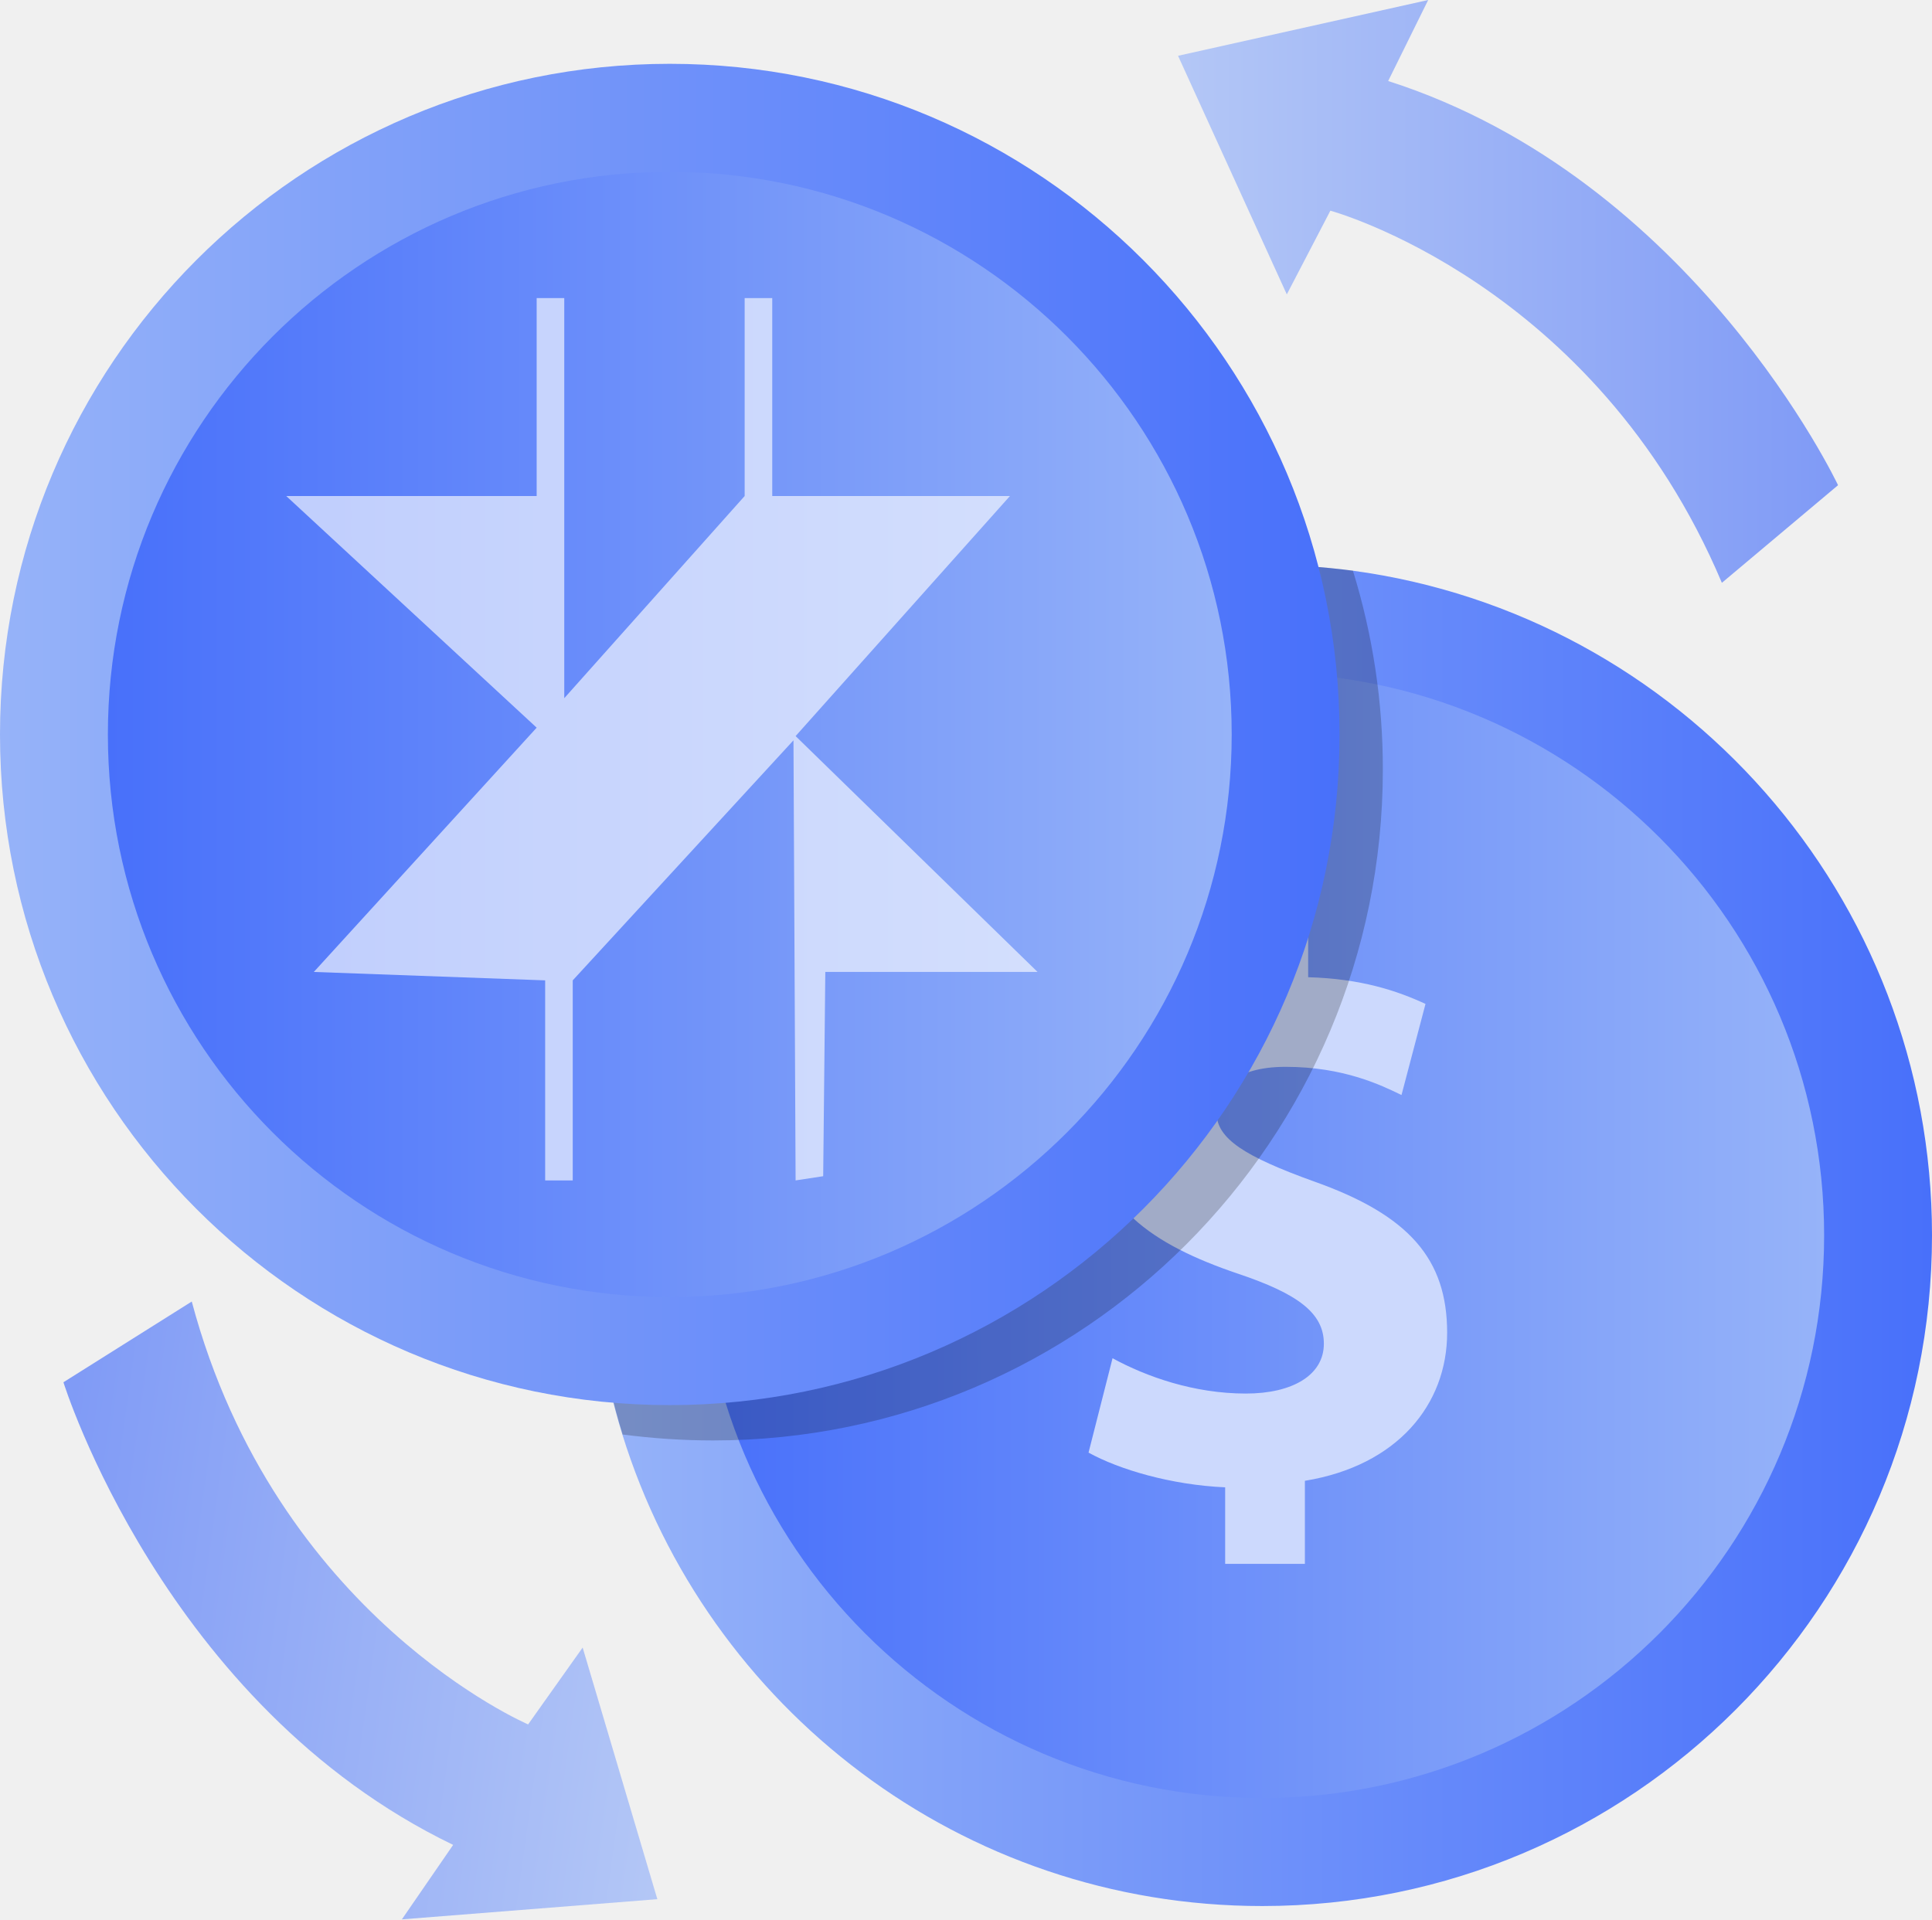
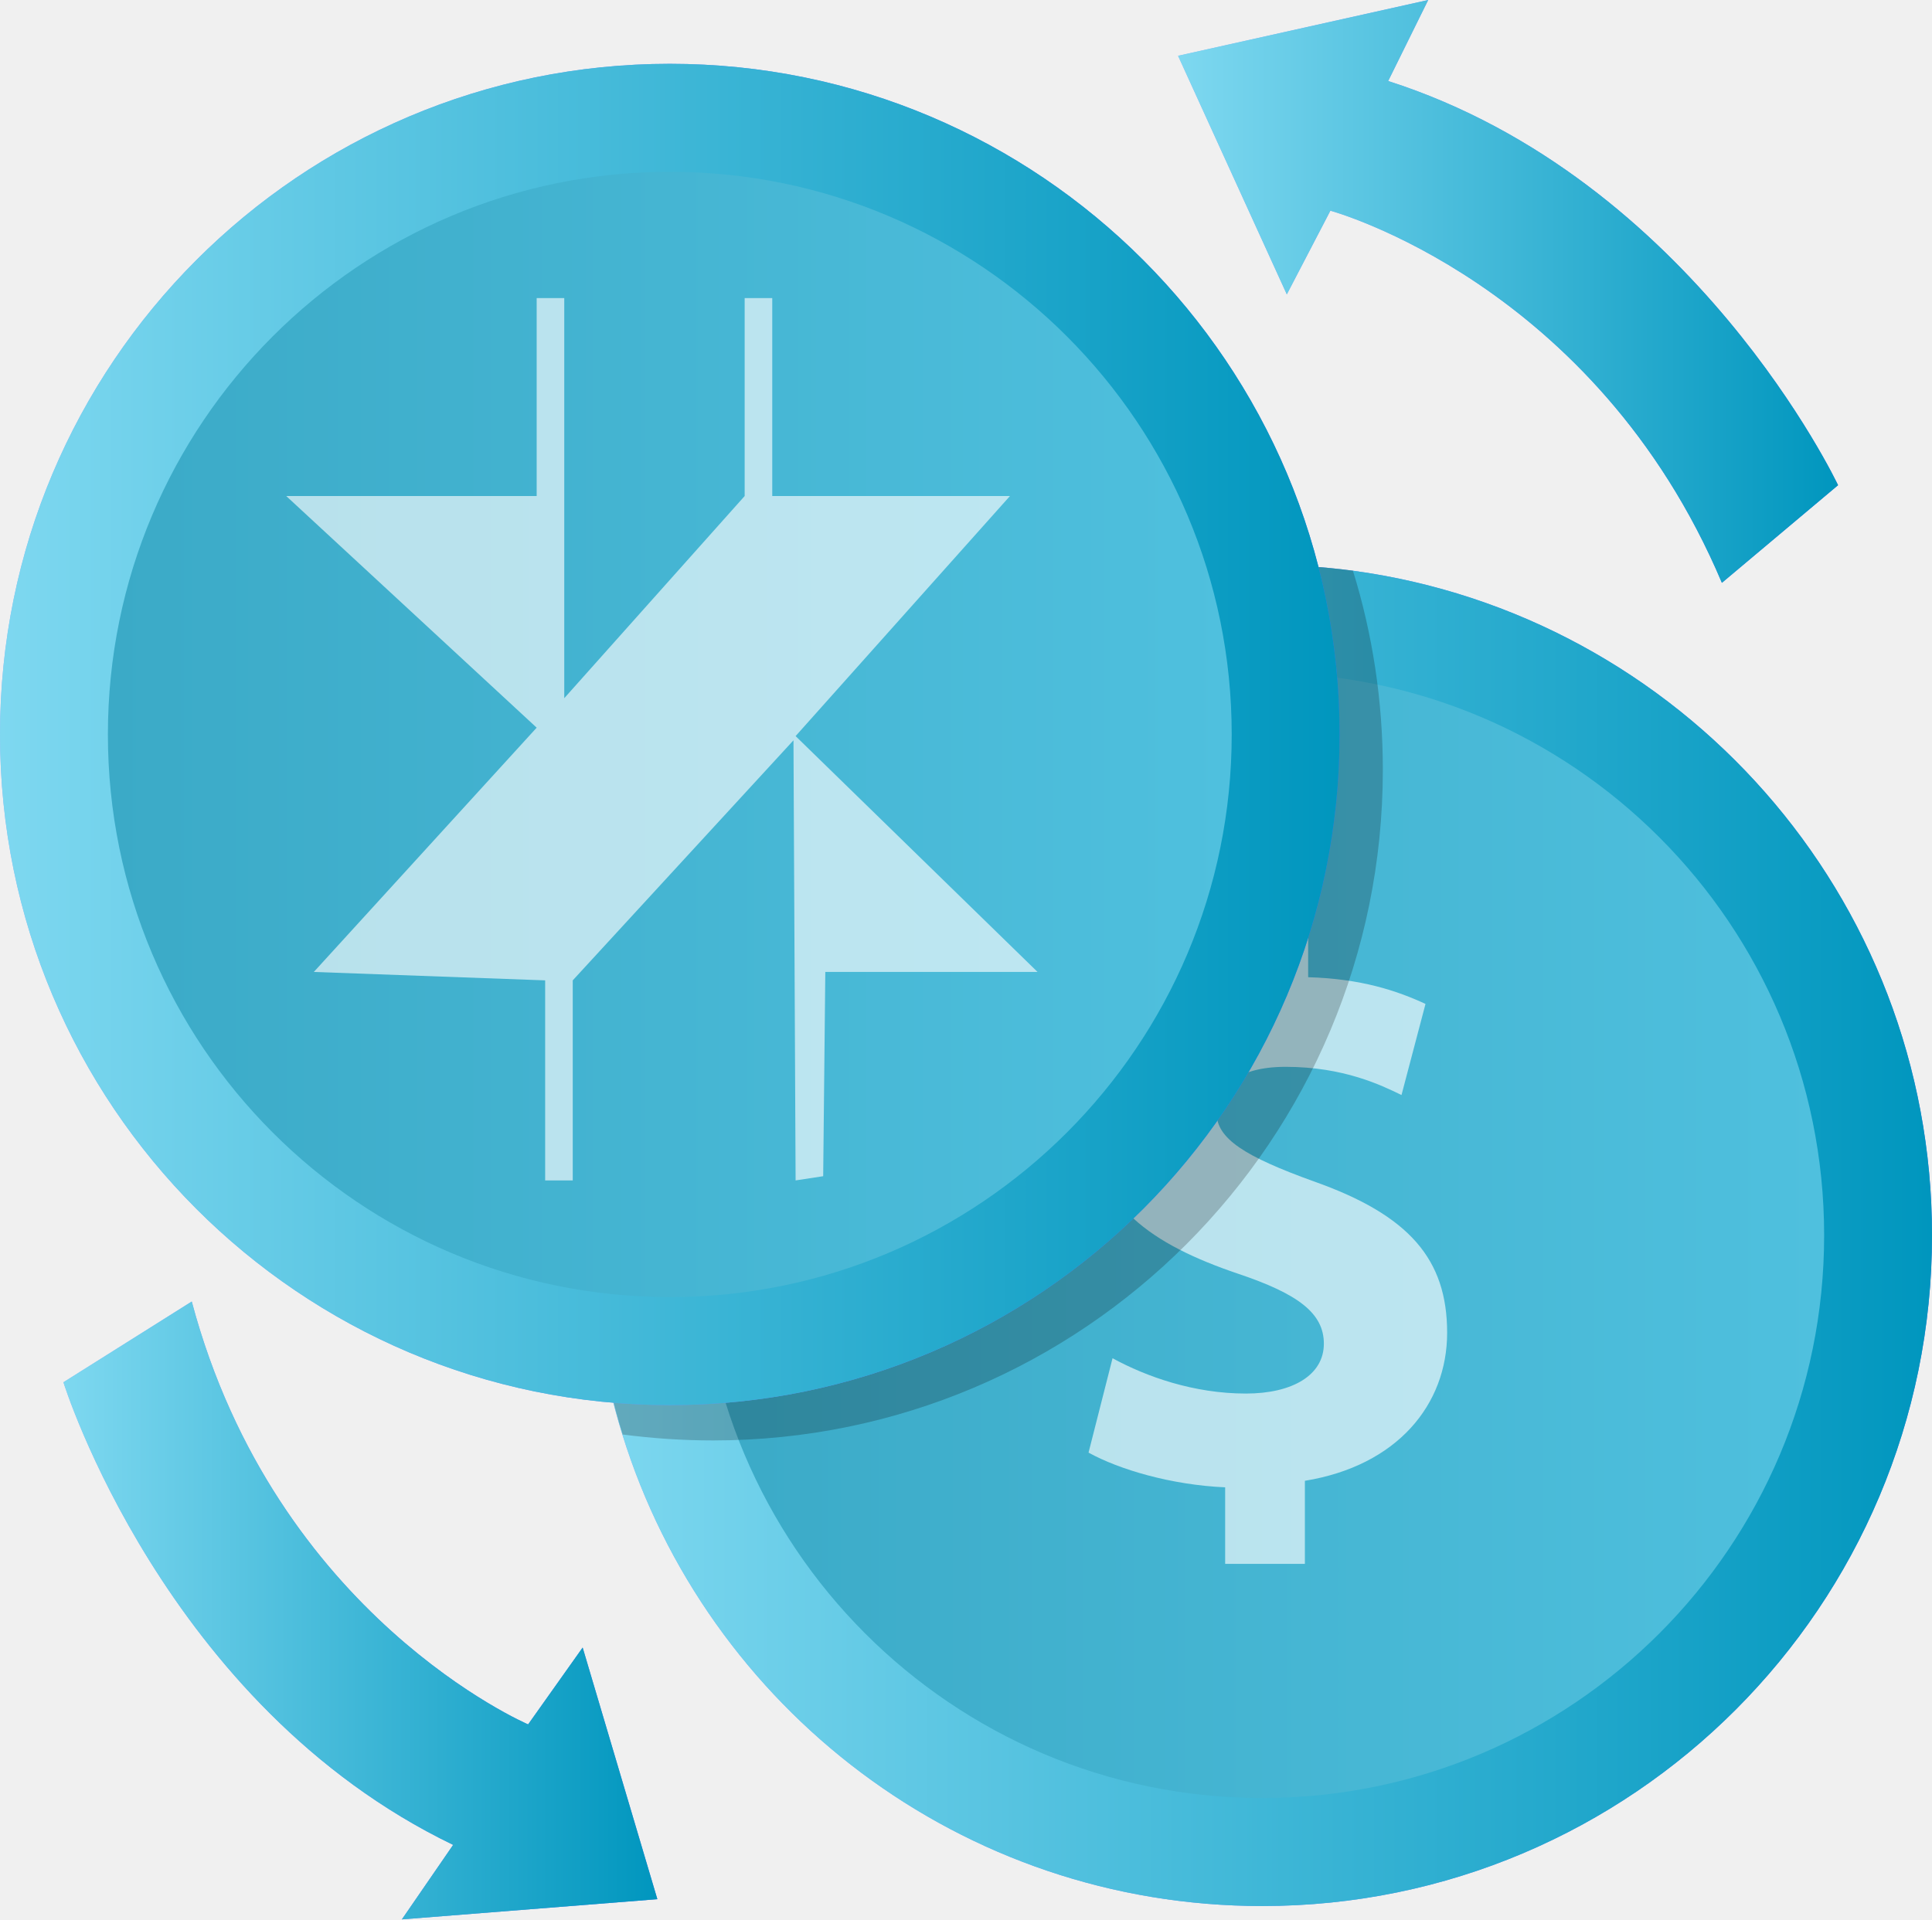
- <svg xmlns="http://www.w3.org/2000/svg" width="162" height="161" fill="none">
-   <g clip-path="url(#a)">
-     <path fill="url(#b)" d="M162 103.61c0 31.06-25.149 56.247-56.162 56.247-25.223 0-46.545-16.625-53.652-39.547a56.24 56.24 0 0 1-2.51-16.7c0-31.06 25.148-56.247 56.162-56.247 2.559 0 5.094.175 7.579.498C140.852 51.569 162 75.113 162 103.61Z" />
-     <path fill="url(#c)" d="M105.838 150.797c26.022 0 47.117-21.127 47.117-47.188 0-26.06-21.095-47.187-47.117-47.187s-47.116 21.126-47.116 47.187c0 26.061 21.094 47.188 47.116 47.188Z" />
-     <path fill="#CCD9FD" d="M102.731 131.161v-6.421c-4.522-.199-8.896-1.493-11.456-2.912l2.013-7.914c2.833 1.543 6.809 2.962 11.183 2.962 3.901 0 6.536-1.543 6.536-4.181 0-2.564-2.162-4.182-7.207-5.874-7.207-2.439-12.127-5.799-12.127-12.37 0-6.022 4.175-10.676 11.406-12.02V76.01h6.611v5.948c4.448.124 7.48 1.145 9.84 2.24l-2.013 7.64c-1.689-.82-4.845-2.364-9.716-2.364-4.374 0-5.79 1.966-5.79 3.858 0 2.165 2.361 3.658 8.151 5.749 8.026 2.837 11.182 6.545 11.182 12.693 0 6.023-4.174 11.15-11.928 12.419v6.968h-6.685Z" />
-     <path fill="#000" fill-opacity=".53" d="M115.952 64.56c0 31.061-25.148 56.248-56.161 56.248-2.56 0-5.095-.175-7.58-.498a56.24 56.24 0 0 1-2.51-16.7c0-31.06 25.149-56.247 56.162-56.247 2.56 0 5.095.175 7.58.498a56.246 56.246 0 0 1 2.509 16.7Z" opacity=".4" />
-     <path fill="url(#d)" d="M56.162 117.845c31.017 0 56.162-25.183 56.162-56.247S87.179 5.352 56.162 5.352 0 30.534 0 61.598c0 31.064 25.145 56.247 56.162 56.247Z" />
-     <path fill="url(#e)" d="M56.162 108.785c26.022 0 47.117-21.126 47.117-47.187 0-26.061-21.095-47.188-47.117-47.188-26.021 0-47.116 21.127-47.116 47.188 0 26.06 21.095 47.187 47.116 47.187Z" />
-     <path fill="url(#f)" fill-opacity=".67" d="m98.78 4.679 9.12 20.01 3.653-7.019s22.192 6.023 32.828 31.21l9.741-8.188S142.02 15.007 116.399 6.794L119.754 0 98.78 4.679Z" />
-     <path fill="url(#g)" fill-opacity=".67" d="m55.119 159.282-6.263-21.104-4.572 6.445s-21.148-9.034-28.205-35.465l-10.76 6.77s8.424 27.103 32.678 38.8l-4.3 6.247 21.422-1.693Z" />
-     <path fill="#fff" fill-opacity=".63" d="M47.314 25v33.556L62.44 41.601V25h2.313v16.601h19.932L66.712 61.735 87 81.515H69.203l-.178 17.132-2.313.353-.178-36.912-18.509 20.134V99h-2.313V82.222l-19.398-.706L45 61.029 24 41.6h21V25h2.314Z" />
+ <svg xmlns="http://www.w3.org/2000/svg" width="162" height="161" viewBox="0 0 162 161" fill="none">
+   <g clip-path="url(#clip0_109_928)">
+     <path d="M162 103.61C162 134.67 136.851 159.857 105.838 159.857C80.615 159.857 59.293 143.232 52.186 120.31C50.545 115.034 49.676 109.409 49.676 103.61C49.676 72.55 74.824 47.363 105.838 47.363C108.397 47.363 110.932 47.538 113.417 47.861C140.852 51.569 162 75.113 162 103.61Z" fill="url(#paint0_linear_109_928)" />
+     <path d="M162 103.61C162 134.67 136.851 159.857 105.838 159.857C80.615 159.857 59.293 143.232 52.186 120.31C50.545 115.034 49.676 109.409 49.676 103.61C49.676 72.55 74.824 47.363 105.838 47.363C108.397 47.363 110.932 47.538 113.417 47.861C140.852 51.569 162 75.113 162 103.61Z" fill="url(#paint1_linear_109_928)" />
+     <path d="M105.839 150.797C131.861 150.797 152.956 129.67 152.956 103.609C152.956 77.548 131.861 56.422 105.839 56.422C79.817 56.422 58.723 77.548 58.723 103.609C58.723 129.67 79.817 150.797 105.839 150.797Z" fill="url(#paint2_linear_109_928)" />
+     <path d="M102.731 131.161V124.74C98.209 124.541 93.835 123.247 91.275 121.828L93.288 113.914C96.121 115.457 100.097 116.876 104.471 116.876C108.372 116.876 111.007 115.333 111.007 112.695C111.007 110.131 108.845 108.513 103.8 106.821C96.593 104.382 91.673 101.022 91.673 94.452C91.673 88.429 95.848 83.775 103.079 82.431V76.01H109.69V81.958C114.138 82.082 117.17 83.103 119.53 84.198L117.517 91.838C115.828 91.017 112.672 89.474 107.801 89.474C103.427 89.474 102.011 91.44 102.011 93.332C102.011 95.497 104.372 96.99 110.162 99.081C118.188 101.918 121.344 105.626 121.344 111.774C121.344 117.797 117.17 122.924 109.416 124.193V131.161H102.731Z" fill="white" fill-opacity="0.63" />
+     <path opacity="0.4" d="M115.952 64.561C115.952 95.621 90.804 120.808 59.791 120.808C57.231 120.808 54.696 120.633 52.211 120.31C50.571 115.034 49.701 109.409 49.701 103.61C49.701 72.55 74.85 47.363 105.863 47.363C108.423 47.363 110.958 47.538 113.443 47.861C115.083 53.137 115.952 58.762 115.952 64.561Z" fill="black" fill-opacity="0.53" />
+     <path d="M56.162 117.845C87.179 117.845 112.324 92.662 112.324 61.598C112.324 30.534 87.179 5.352 56.162 5.352C25.145 5.352 0 30.534 0 61.598C0 92.662 25.145 117.845 56.162 117.845Z" fill="url(#paint3_linear_109_928)" />
+     <path d="M56.162 117.845C87.179 117.845 112.324 92.662 112.324 61.598C112.324 30.534 87.179 5.352 56.162 5.352C25.145 5.352 0 30.534 0 61.598C0 92.662 25.145 117.845 56.162 117.845Z" fill="url(#paint4_linear_109_928)" />
+     <path d="M56.163 108.785C82.185 108.785 103.28 87.659 103.28 61.598C103.28 35.537 82.185 14.41 56.163 14.41C30.142 14.41 9.047 35.537 9.047 61.598C9.047 87.659 30.142 108.785 56.163 108.785Z" fill="url(#paint5_linear_109_928)" />
+     <path d="M98.781 4.679L107.901 24.689L111.554 17.67C111.554 17.67 133.746 23.693 144.382 48.88L154.123 40.692C154.123 40.692 142.021 15.007 116.4 6.794L119.755 0L98.781 4.679Z" fill="url(#paint6_linear_109_928)" />
+     <path d="M98.781 4.679L107.901 24.689L111.554 17.67C111.554 17.67 133.746 23.693 144.382 48.88L154.123 40.692C154.123 40.692 142.021 15.007 116.4 6.794L119.755 0L98.781 4.679Z" fill="url(#paint7_linear_109_928)" />
+     <path d="M55.119 159.282L48.856 138.178L44.284 144.623C44.284 144.623 23.136 135.589 16.079 109.158L5.318 115.928C5.318 115.928 13.743 143.031 37.997 154.728L33.698 160.975L55.119 159.282Z" fill="url(#paint8_linear_109_928)" />
+     <path d="M55.119 159.282L48.856 138.178L44.284 144.623C44.284 144.623 23.136 135.589 16.079 109.158L5.318 115.928C5.318 115.928 13.743 143.031 37.997 154.728L33.698 160.975L55.119 159.282Z" fill="url(#paint9_linear_109_928)" />
+     <path d="M47.314 25V58.556L62.441 41.601V25H64.754V41.601H84.686L66.712 61.735L87 81.516H69.203L69.025 98.647L66.712 99L66.534 62.088L48.025 82.222V99H45.712V82.222L26.314 81.516L45 61.029L24 41.601H45V25H47.314Z" fill="white" fill-opacity="0.63" />
  </g>
  <defs>
-     <linearGradient id="b" x1="49.675" x2="162.012" y1="103.611" y2="103.611" gradientUnits="userSpaceOnUse">
-       <stop offset="0" stop-color="#96B3F9" />
+     <linearGradient id="paint0_linear_109_928" x1="49.675" y1="103.611" x2="162.012" y2="103.611" gradientUnits="userSpaceOnUse">
+       <stop offset="1e-08" stop-color="#96B3F9" />
      <stop offset="1" stop-color="#4870FA" />
    </linearGradient>
-     <linearGradient id="c" x1="58.732" x2="152.956" y1="103.61" y2="103.61" gradientUnits="userSpaceOnUse">
-       <stop stop-color="#4870FA" />
-       <stop offset="1" stop-color="#96B3F9" />
+     <linearGradient id="paint1_linear_109_928" x1="49.638" y1="103.611" x2="162.029" y2="103.611" gradientUnits="userSpaceOnUse">
+       <stop offset="1e-08" stop-color="#7ED8F0" />
+       <stop offset="1" stop-color="#0096BE" />
    </linearGradient>
-     <linearGradient id="d" x1="0" x2="112.336" y1="61.603" y2="61.603" gradientUnits="userSpaceOnUse">
-       <stop offset="0" stop-color="#96B3F9" />
+     <linearGradient id="paint2_linear_109_928" x1="58.691" y1="103.61" x2="152.98" y2="103.61" gradientUnits="userSpaceOnUse">
+       <stop offset="1e-08" stop-color="#3BAAC7" />
+       <stop offset="1" stop-color="#4FC0DE" />
+     </linearGradient>
+     <linearGradient id="paint3_linear_109_928" x1="-0.001" y1="61.599" x2="112.336" y2="61.599" gradientUnits="userSpaceOnUse">
+       <stop offset="1e-08" stop-color="#96B3F9" />
      <stop offset="1" stop-color="#4870FA" />
    </linearGradient>
-     <linearGradient id="e" x1="9.056" x2="103.28" y1="61.602" y2="61.602" gradientUnits="userSpaceOnUse">
-       <stop stop-color="#4870FA" />
-       <stop offset="1" stop-color="#96B3F9" />
+     <linearGradient id="paint4_linear_109_928" x1="-0.037" y1="61.599" x2="112.353" y2="61.599" gradientUnits="userSpaceOnUse">
+       <stop offset="1e-08" stop-color="#7ED8F0" />
+       <stop offset="1" stop-color="#0096BE" />
    </linearGradient>
-     <linearGradient id="f" x1="98.789" x2="154.103" y1="24.442" y2="24.442" gradientUnits="userSpaceOnUse">
-       <stop offset="0" stop-color="#96B3F9" />
+     <linearGradient id="paint5_linear_109_928" x1="9.015" y1="61.598" x2="103.304" y2="61.598" gradientUnits="userSpaceOnUse">
+       <stop offset="1e-08" stop-color="#3BAAC7" />
+       <stop offset="1" stop-color="#4FC0DE" />
+     </linearGradient>
+     <linearGradient id="paint6_linear_109_928" x1="98.781" y1="24.44" x2="154.129" y2="24.44" gradientUnits="userSpaceOnUse">
+       <stop offset="1e-08" stop-color="#96B3F9" />
      <stop offset="1" stop-color="#4870FA" />
    </linearGradient>
-     <linearGradient id="g" x1="57.856" x2="3.073" y1="139.703" y2="132.059" gradientUnits="userSpaceOnUse">
-       <stop offset="0" stop-color="#96B3F9" />
+     <linearGradient id="paint7_linear_109_928" x1="98.763" y1="24.44" x2="154.137" y2="24.44" gradientUnits="userSpaceOnUse">
+       <stop offset="1e-08" stop-color="#7ED8F0" />
+       <stop offset="1" stop-color="#0096BE" />
+     </linearGradient>
+     <linearGradient id="paint8_linear_109_928" x1="5.318" y1="135.067" x2="55.124" y2="135.067" gradientUnits="userSpaceOnUse">
+       <stop offset="1e-08" stop-color="#96B3F9" />
      <stop offset="1" stop-color="#4870FA" />
    </linearGradient>
-     <clipPath id="a">
-       <path fill="#fff" d="M0 0h162v161H0z" />
+     <linearGradient id="paint9_linear_109_928" x1="5.302" y1="135.067" x2="55.131" y2="135.067" gradientUnits="userSpaceOnUse">
+       <stop offset="1e-08" stop-color="#7ED8F0" />
+       <stop offset="1" stop-color="#0096BE" />
+     </linearGradient>
+     <clipPath id="clip0_109_928">
+       <rect width="162" height="161" fill="white" />
    </clipPath>
  </defs>
</svg>
